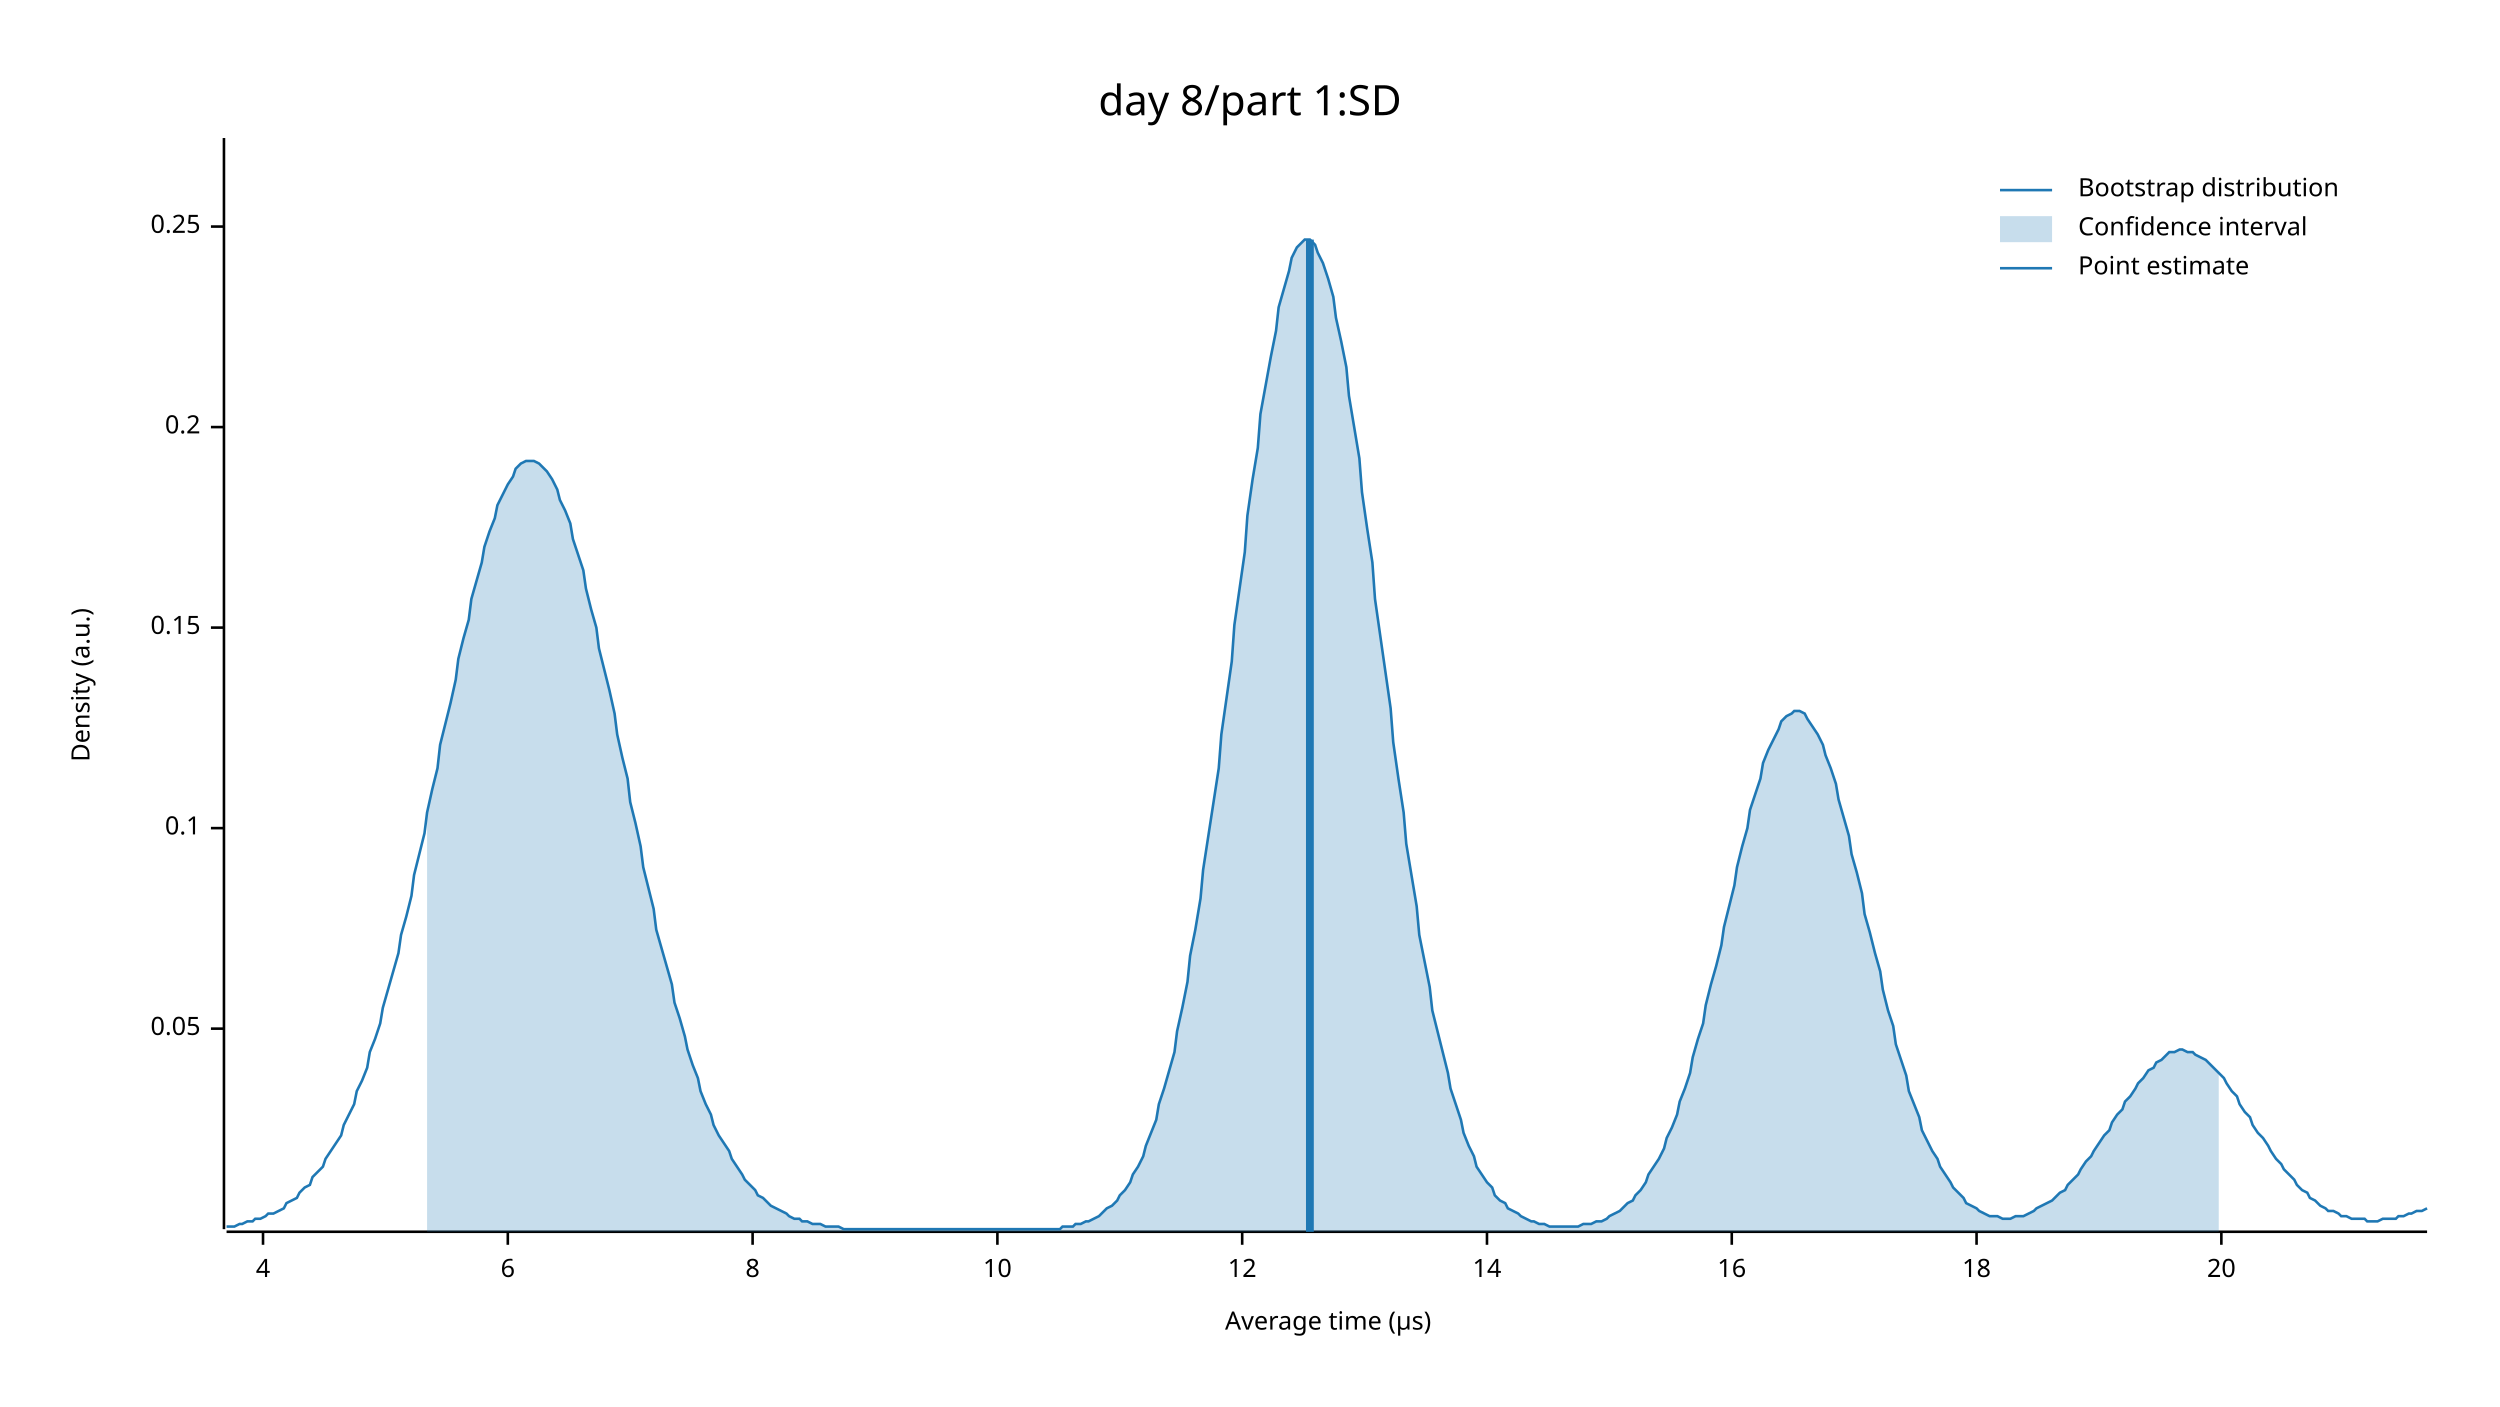
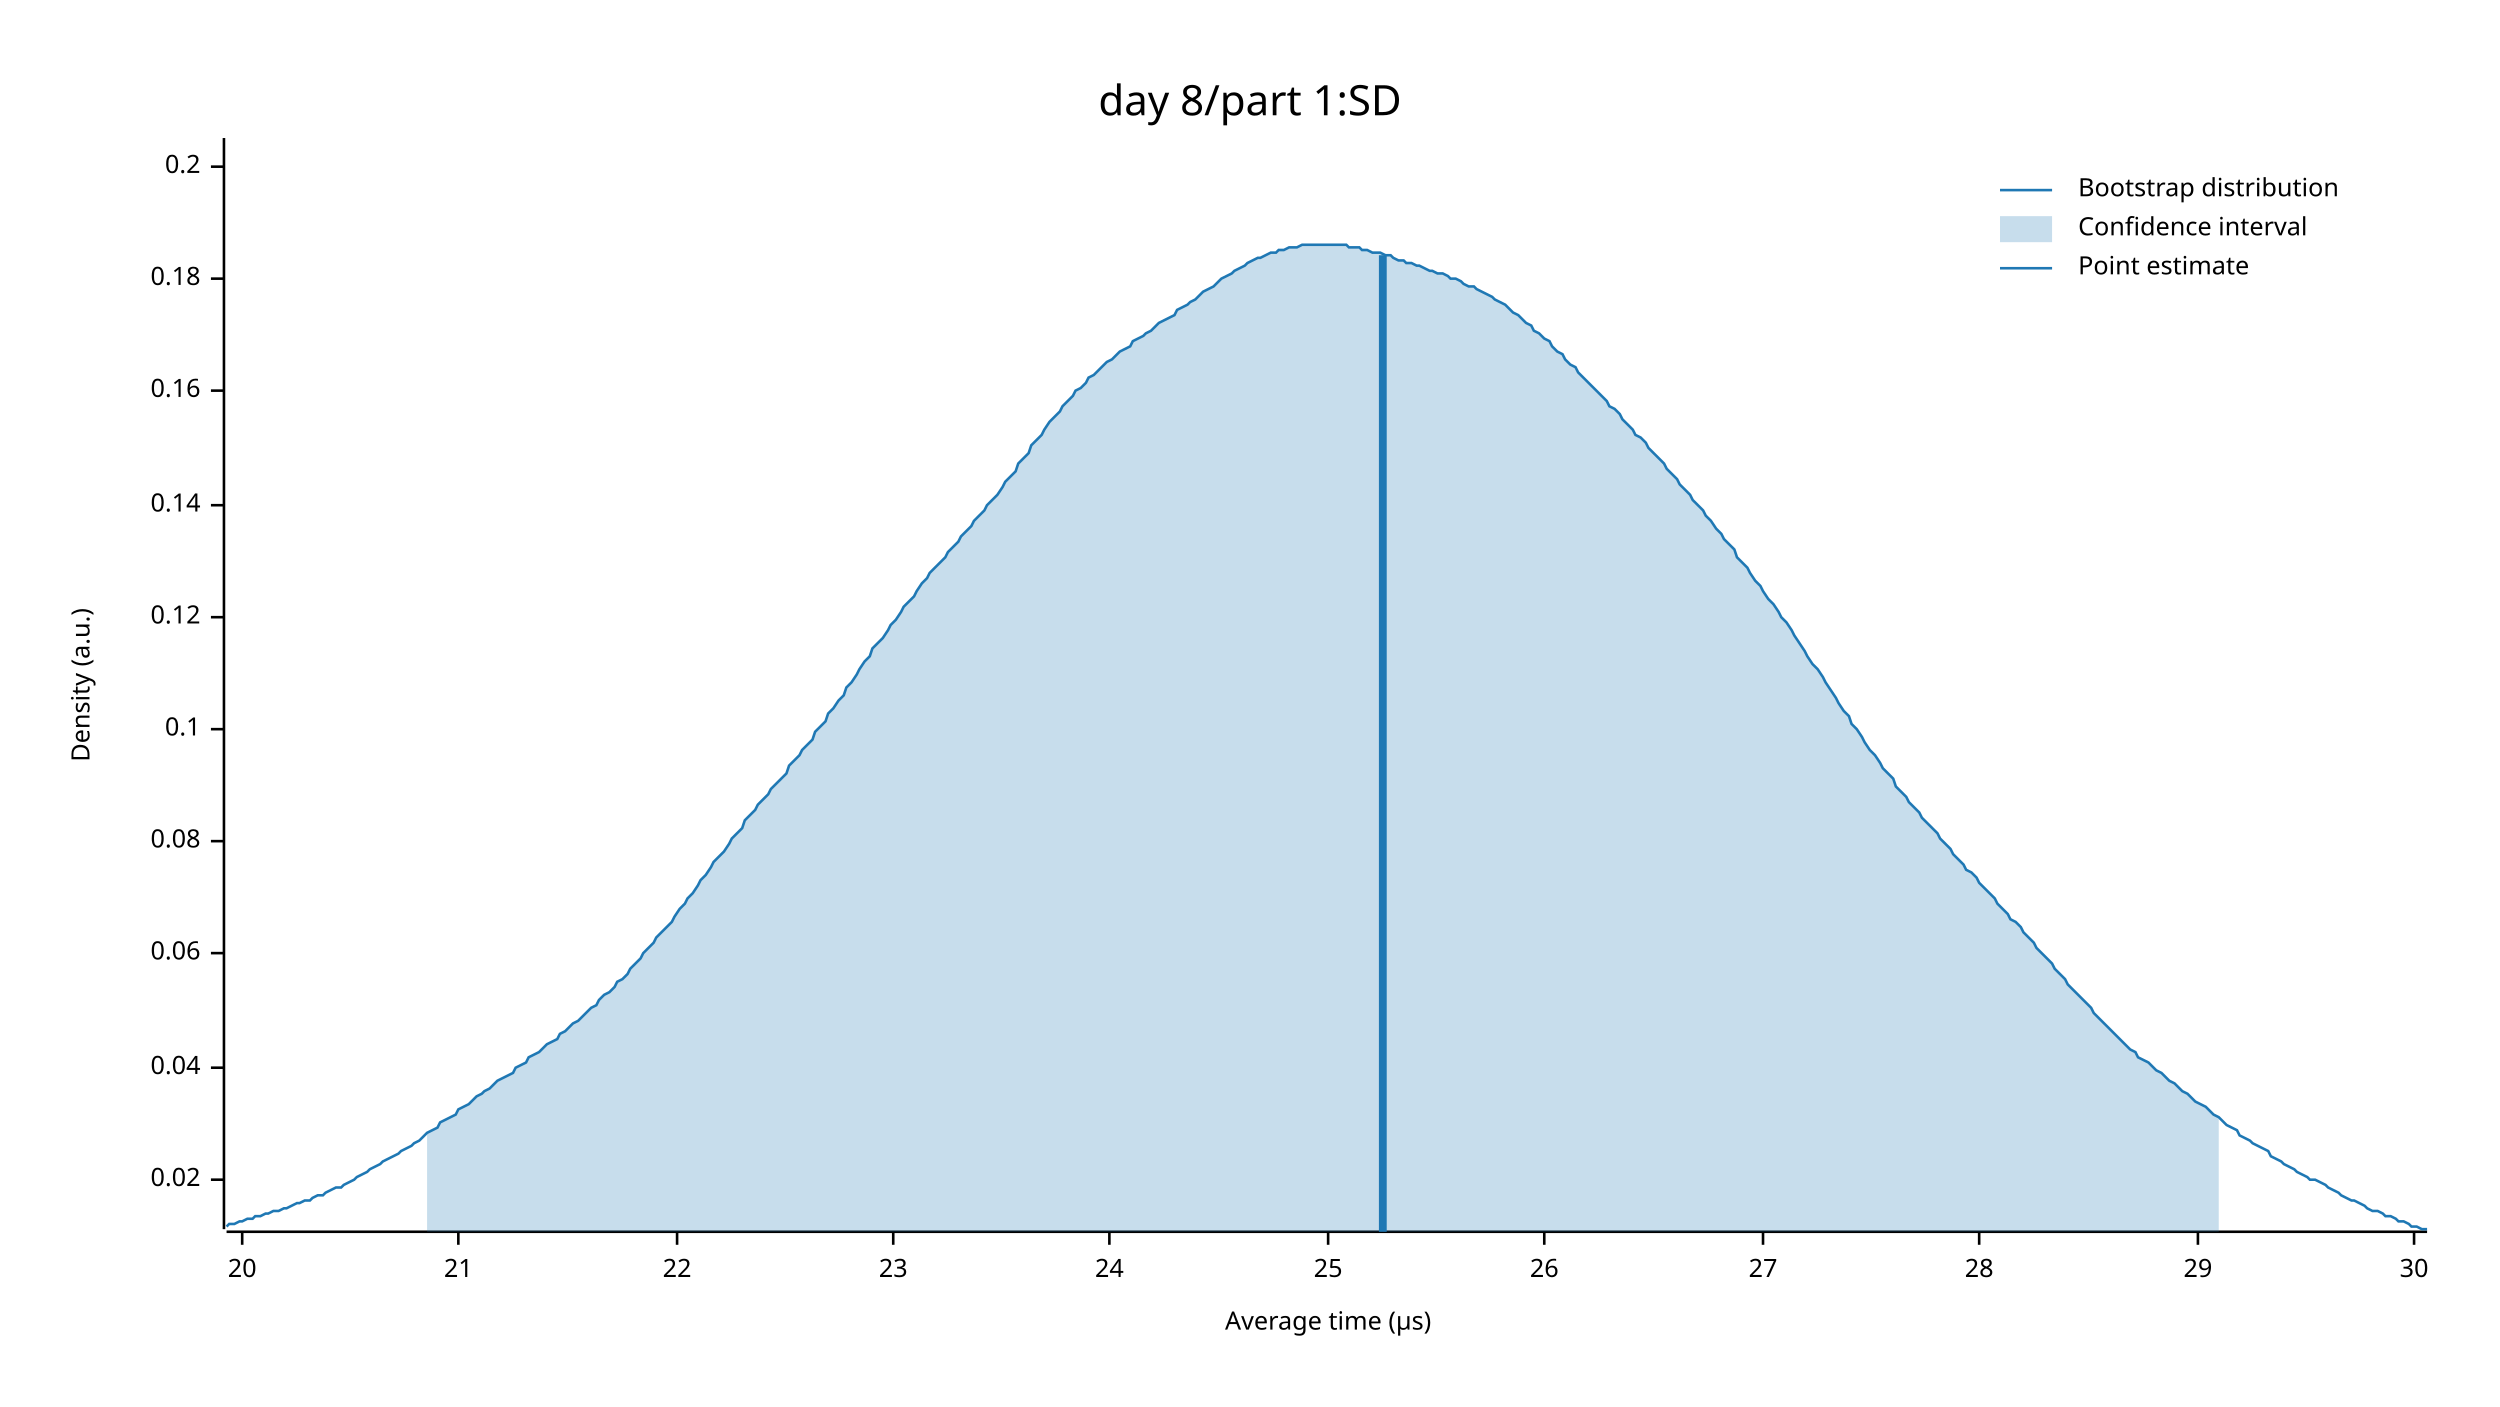
<svg xmlns="http://www.w3.org/2000/svg" width="960" height="540" viewBox="0 0 960 540">
  <text x="480" y="32" dy="0.76em" text-anchor="middle" font-family="sans-serif" font-size="16.129" opacity="1" fill="#000000">
day 8/part 1:SD
</text>
  <text x="27" y="263" dy="0.76em" text-anchor="middle" font-family="sans-serif" font-size="9.677" opacity="1" fill="#000000" transform="rotate(270, 27, 263)">
Density (a.u.)
</text>
  <text x="510" y="513" dy="-0.5ex" text-anchor="middle" font-family="sans-serif" font-size="9.677" opacity="1" fill="#000000">
Average time (µs)
</text>
  <polyline fill="none" opacity="1" stroke="#000000" stroke-width="1" points="86,53 86,472 " />
-   <text x="77" y="395" dy="0.5ex" text-anchor="end" font-family="sans-serif" font-size="9.677" opacity="1" fill="#000000">
- 0.05
+   <text x="77" y="453" dy="0.5ex" text-anchor="end" font-family="sans-serif" font-size="9.677" opacity="1" fill="#000000">
+ 0.02
</text>
-   <polyline fill="none" opacity="1" stroke="#000000" stroke-width="1" points="81,395 86,395 " />
-   <text x="77" y="318" dy="0.5ex" text-anchor="end" font-family="sans-serif" font-size="9.677" opacity="1" fill="#000000">
+   <polyline fill="none" opacity="1" stroke="#000000" stroke-width="1" points="81,453 86,453 " />
+   <text x="77" y="410" dy="0.5ex" text-anchor="end" font-family="sans-serif" font-size="9.677" opacity="1" fill="#000000">
+ 0.04
+ </text>
+   <polyline fill="none" opacity="1" stroke="#000000" stroke-width="1" points="81,410 86,410 " />
+   <text x="77" y="366" dy="0.5ex" text-anchor="end" font-family="sans-serif" font-size="9.677" opacity="1" fill="#000000">
+ 0.06
+ </text>
+   <polyline fill="none" opacity="1" stroke="#000000" stroke-width="1" points="81,366 86,366 " />
+   <text x="77" y="323" dy="0.5ex" text-anchor="end" font-family="sans-serif" font-size="9.677" opacity="1" fill="#000000">
+ 0.08
+ </text>
+   <polyline fill="none" opacity="1" stroke="#000000" stroke-width="1" points="81,323 86,323 " />
+   <text x="77" y="280" dy="0.5ex" text-anchor="end" font-family="sans-serif" font-size="9.677" opacity="1" fill="#000000">
0.1
</text>
-   <polyline fill="none" opacity="1" stroke="#000000" stroke-width="1" points="81,318 86,318 " />
-   <text x="77" y="241" dy="0.5ex" text-anchor="end" font-family="sans-serif" font-size="9.677" opacity="1" fill="#000000">
- 0.15
+   <polyline fill="none" opacity="1" stroke="#000000" stroke-width="1" points="81,280 86,280 " />
+   <text x="77" y="237" dy="0.5ex" text-anchor="end" font-family="sans-serif" font-size="9.677" opacity="1" fill="#000000">
+ 0.12
</text>
-   <polyline fill="none" opacity="1" stroke="#000000" stroke-width="1" points="81,241 86,241 " />
-   <text x="77" y="164" dy="0.5ex" text-anchor="end" font-family="sans-serif" font-size="9.677" opacity="1" fill="#000000">
+   <polyline fill="none" opacity="1" stroke="#000000" stroke-width="1" points="81,237 86,237 " />
+   <text x="77" y="194" dy="0.5ex" text-anchor="end" font-family="sans-serif" font-size="9.677" opacity="1" fill="#000000">
+ 0.14
+ </text>
+   <polyline fill="none" opacity="1" stroke="#000000" stroke-width="1" points="81,194 86,194 " />
+   <text x="77" y="150" dy="0.5ex" text-anchor="end" font-family="sans-serif" font-size="9.677" opacity="1" fill="#000000">
+ 0.16
+ </text>
+   <polyline fill="none" opacity="1" stroke="#000000" stroke-width="1" points="81,150 86,150 " />
+   <text x="77" y="107" dy="0.5ex" text-anchor="end" font-family="sans-serif" font-size="9.677" opacity="1" fill="#000000">
+ 0.18
+ </text>
+   <polyline fill="none" opacity="1" stroke="#000000" stroke-width="1" points="81,107 86,107 " />
+   <text x="77" y="64" dy="0.5ex" text-anchor="end" font-family="sans-serif" font-size="9.677" opacity="1" fill="#000000">
0.2
</text>
-   <polyline fill="none" opacity="1" stroke="#000000" stroke-width="1" points="81,164 86,164 " />
-   <text x="77" y="87" dy="0.5ex" text-anchor="end" font-family="sans-serif" font-size="9.677" opacity="1" fill="#000000">
- 0.25
- </text>
-   <polyline fill="none" opacity="1" stroke="#000000" stroke-width="1" points="81,87 86,87 " />
+   <polyline fill="none" opacity="1" stroke="#000000" stroke-width="1" points="81,64 86,64 " />
  <polyline fill="none" opacity="1" stroke="#000000" stroke-width="1" points="87,473 932,473 " />
-   <text x="101" y="483" dy="0.76em" text-anchor="middle" font-family="sans-serif" font-size="9.677" opacity="1" fill="#000000">
- 4
- </text>
-   <polyline fill="none" opacity="1" stroke="#000000" stroke-width="1" points="101,473 101,478 " />
-   <text x="195" y="483" dy="0.76em" text-anchor="middle" font-family="sans-serif" font-size="9.677" opacity="1" fill="#000000">
- 6
- </text>
-   <polyline fill="none" opacity="1" stroke="#000000" stroke-width="1" points="195,473 195,478 " />
-   <text x="289" y="483" dy="0.76em" text-anchor="middle" font-family="sans-serif" font-size="9.677" opacity="1" fill="#000000">
- 8
- </text>
-   <polyline fill="none" opacity="1" stroke="#000000" stroke-width="1" points="289,473 289,478 " />
-   <text x="383" y="483" dy="0.76em" text-anchor="middle" font-family="sans-serif" font-size="9.677" opacity="1" fill="#000000">
- 10
- </text>
-   <polyline fill="none" opacity="1" stroke="#000000" stroke-width="1" points="383,473 383,478 " />
-   <text x="477" y="483" dy="0.76em" text-anchor="middle" font-family="sans-serif" font-size="9.677" opacity="1" fill="#000000">
- 12
- </text>
-   <polyline fill="none" opacity="1" stroke="#000000" stroke-width="1" points="477,473 477,478 " />
-   <text x="571" y="483" dy="0.76em" text-anchor="middle" font-family="sans-serif" font-size="9.677" opacity="1" fill="#000000">
- 14
- </text>
-   <polyline fill="none" opacity="1" stroke="#000000" stroke-width="1" points="571,473 571,478 " />
-   <text x="665" y="483" dy="0.76em" text-anchor="middle" font-family="sans-serif" font-size="9.677" opacity="1" fill="#000000">
- 16
- </text>
-   <polyline fill="none" opacity="1" stroke="#000000" stroke-width="1" points="665,473 665,478 " />
-   <text x="759" y="483" dy="0.76em" text-anchor="middle" font-family="sans-serif" font-size="9.677" opacity="1" fill="#000000">
- 18
- </text>
-   <polyline fill="none" opacity="1" stroke="#000000" stroke-width="1" points="759,473 759,478 " />
-   <text x="853" y="483" dy="0.76em" text-anchor="middle" font-family="sans-serif" font-size="9.677" opacity="1" fill="#000000">
+   <text x="93" y="483" dy="0.76em" text-anchor="middle" font-family="sans-serif" font-size="9.677" opacity="1" fill="#000000">
20
</text>
-   <polyline fill="none" opacity="1" stroke="#000000" stroke-width="1" points="853,473 853,478 " />
-   <polyline fill="none" opacity="1" stroke="#1F78B4" stroke-width="1" points="87,471 88,471 90,471 92,470 93,470 95,469 97,469 98,468 100,468 102,467 103,466 105,466 107,465 109,464 110,462 112,461 114,460 115,458 117,456 119,455 120,452 122,450 124,448 125,445 127,442 129,439 131,436 132,432 134,428 136,424 137,419 139,415 141,410 142,404 144,399 146,393 147,387 149,380 151,373 153,366 154,359 156,352 158,344 159,336 161,328 163,320 164,312 166,303 168,295 169,286 171,278 173,270 175,261 176,253 178,245 180,238 181,230 183,223 185,216 186,210 188,204 190,199 191,194 193,190 195,186 197,183 198,180 200,178 202,177 203,177 205,177 207,178 208,179 210,181 212,184 214,188 215,192 217,196 219,201 220,207 222,213 224,219 225,226 227,234 229,241 230,249 232,257 234,265 236,274 237,282 239,291 241,299 242,308 244,316 246,325 247,333 249,341 251,349 252,357 254,364 256,371 258,378 259,385 261,391 263,398 264,403 266,409 268,414 269,419 271,424 273,428 274,432 276,436 278,439 280,442 281,445 283,448 285,451 286,453 288,455 290,457 291,459 293,460 295,462 296,463 298,464 300,465 302,466 303,467 305,468 307,468 308,469 310,469 312,470 313,470 315,470 317,471 318,471 320,471 322,471 324,472 325,472 327,472 329,472 330,472 332,472 334,472 335,472 337,472 339,472 341,472 342,472 344,472 346,472 347,472 349,472 351,472 352,472 354,472 356,472 357,472 359,472 361,472 363,472 364,472 366,472 368,472 369,472 371,472 373,472 374,472 376,472 378,472 379,472 381,472 383,472 385,472 386,472 388,472 390,472 391,472 393,472 395,472 396,472 398,472 400,472 401,472 403,472 405,472 407,472 408,471 410,471 412,471 413,470 415,470 417,469 418,469 420,468 422,467 423,466 425,464 427,463 429,461 430,459 432,457 434,454 435,451 437,448 439,444 440,440 442,435 444,430 445,424 447,418 449,411 451,404 452,396 454,387 456,377 457,367 459,357 461,345 462,334 464,321 466,308 468,295 469,282 471,268 473,254 474,240 476,226 478,212 479,198 481,184 483,172 484,159 486,148 488,137 490,127 491,118 493,111 495,104 496,99 498,95 500,93 501,92 503,92 505,94 506,97 508,101 510,107 512,114 513,122 515,131 517,141 518,152 520,164 522,176 523,189 525,203 527,216 528,230 530,244 532,258 534,272 535,285 537,299 539,312 540,324 542,336 544,348 545,359 547,369 549,379 550,388 552,396 554,404 556,412 557,418 559,424 561,430 562,435 564,440 566,444 567,448 569,451 571,454 573,456 574,459 576,461 578,462 579,464 581,465 583,466 584,467 586,468 588,469 589,469 591,470 593,470 595,471 596,471 598,471 600,471 601,471 603,471 605,471 606,471 608,470 610,470 611,470 613,469 615,469 617,468 618,467 620,466 622,465 623,464 625,462 627,461 628,459 630,457 632,454 633,451 635,448 637,445 639,441 640,437 642,433 644,428 645,423 647,418 649,412 650,406 652,399 654,393 655,386 657,378 659,371 661,363 662,356 664,348 666,340 667,333 669,325 671,318 672,311 674,305 676,299 677,293 679,288 681,284 683,280 684,277 686,275 688,274 689,273 691,273 693,274 694,276 696,279 698,282 700,286 701,290 703,295 705,301 706,307 708,314 710,321 711,328 713,335 715,343 716,351 718,358 720,366 722,373 723,380 725,388 727,394 728,401 730,407 732,413 733,419 735,424 737,429 738,434 740,438 742,442 744,445 745,448 747,451 749,454 750,456 752,458 754,460 755,462 757,463 759,464 760,465 762,466 764,467 766,467 767,467 769,468 771,468 772,468 774,467 776,467 777,467 779,466 781,465 782,464 784,463 786,462 788,461 789,460 791,458 793,457 794,455 796,453 798,451 799,449 801,446 803,444 804,442 806,439 808,436 810,434 811,431 813,428 815,426 816,423 818,421 820,418 821,416 823,414 825,411 827,410 828,408 830,407 832,405 833,404 835,404 837,403 838,403 840,404 842,404 843,405 845,406 847,407 849,409 850,410 852,412 854,414 855,416 857,419 859,421 860,424 862,427 864,429 865,432 867,435 869,437 871,440 872,442 874,445 876,447 877,449 879,451 881,453 882,455 884,457 886,458 887,460 889,461 891,463 893,464 894,465 896,465 898,466 899,467 901,467 903,468 904,468 906,468 908,468 909,469 911,469 913,469 915,468 916,468 918,468 920,468 921,467 923,467 925,466 926,466 928,465 930,465 932,464 " />
-   <polygon opacity="0.25" fill="#1F78B4" points="164,312 166,303 168,295 169,286 171,278 173,270 175,261 176,253 178,245 180,238 181,230 183,223 185,216 186,210 188,204 190,199 191,194 193,190 195,186 197,183 198,180 200,178 202,177 203,177 205,177 207,178 208,179 210,181 212,184 214,188 215,192 217,196 219,201 220,207 222,213 224,219 225,226 227,234 229,241 230,249 232,257 234,265 236,274 237,282 239,291 241,299 242,308 244,316 246,325 247,333 249,341 251,349 252,357 254,364 256,371 258,378 259,385 261,391 263,398 264,403 266,409 268,414 269,419 271,424 273,428 274,432 276,436 278,439 280,442 281,445 283,448 285,451 286,453 288,455 290,457 291,459 293,460 295,462 296,463 298,464 300,465 302,466 303,467 305,468 307,468 308,469 310,469 312,470 313,470 315,470 317,471 318,471 320,471 322,471 324,472 325,472 327,472 329,472 330,472 332,472 334,472 335,472 337,472 339,472 341,472 342,472 344,472 346,472 347,472 349,472 351,472 352,472 354,472 356,472 357,472 359,472 361,472 363,472 364,472 366,472 368,472 369,472 371,472 373,472 374,472 376,472 378,472 379,472 381,472 383,472 385,472 386,472 388,472 390,472 391,472 393,472 395,472 396,472 398,472 400,472 401,472 403,472 405,472 407,472 408,471 410,471 412,471 413,470 415,470 417,469 418,469 420,468 422,467 423,466 425,464 427,463 429,461 430,459 432,457 434,454 435,451 437,448 439,444 440,440 442,435 444,430 445,424 447,418 449,411 451,404 452,396 454,387 456,377 457,367 459,357 461,345 462,334 464,321 466,308 468,295 469,282 471,268 473,254 474,240 476,226 478,212 479,198 481,184 483,172 484,159 486,148 488,137 490,127 491,118 493,111 495,104 496,99 498,95 500,93 501,92 503,92 505,94 506,97 508,101 510,107 512,114 513,122 515,131 517,141 518,152 520,164 522,176 523,189 525,203 527,216 528,230 530,244 532,258 534,272 535,285 537,299 539,312 540,324 542,336 544,348 545,359 547,369 549,379 550,388 552,396 554,404 556,412 557,418 559,424 561,430 562,435 564,440 566,444 567,448 569,451 571,454 573,456 574,459 576,461 578,462 579,464 581,465 583,466 584,467 586,468 588,469 589,469 591,470 593,470 595,471 596,471 598,471 600,471 601,471 603,471 605,471 606,471 608,470 610,470 611,470 613,469 615,469 617,468 618,467 620,466 622,465 623,464 625,462 627,461 628,459 630,457 632,454 633,451 635,448 637,445 639,441 640,437 642,433 644,428 645,423 647,418 649,412 650,406 652,399 654,393 655,386 657,378 659,371 661,363 662,356 664,348 666,340 667,333 669,325 671,318 672,311 674,305 676,299 677,293 679,288 681,284 683,280 684,277 686,275 688,274 689,273 691,273 693,274 694,276 696,279 698,282 700,286 701,290 703,295 705,301 706,307 708,314 710,321 711,328 713,335 715,343 716,351 718,358 720,366 722,373 723,380 725,388 727,394 728,401 730,407 732,413 733,419 735,424 737,429 738,434 740,438 742,442 744,445 745,448 747,451 749,454 750,456 752,458 754,460 755,462 757,463 759,464 760,465 762,466 764,467 766,467 767,467 769,468 771,468 772,468 774,467 776,467 777,467 779,466 781,465 782,464 784,463 786,462 788,461 789,460 791,458 793,457 794,455 796,453 798,451 799,449 801,446 803,444 804,442 806,439 808,436 810,434 811,431 813,428 815,426 816,423 818,421 820,418 821,416 823,414 825,411 827,410 828,408 830,407 832,405 833,404 835,404 837,403 838,403 840,404 842,404 843,405 845,406 847,407 849,409 850,410 852,412 852,473 164,473 " />
-   <polyline fill="none" opacity="1" stroke="#1F78B4" stroke-width="3" points="503,473 503,92 " />
+   <polyline fill="none" opacity="1" stroke="#000000" stroke-width="1" points="93,473 93,478 " />
+   <text x="176" y="483" dy="0.76em" text-anchor="middle" font-family="sans-serif" font-size="9.677" opacity="1" fill="#000000">
+ 21
+ </text>
+   <polyline fill="none" opacity="1" stroke="#000000" stroke-width="1" points="176,473 176,478 " />
+   <text x="260" y="483" dy="0.76em" text-anchor="middle" font-family="sans-serif" font-size="9.677" opacity="1" fill="#000000">
+ 22
+ </text>
+   <polyline fill="none" opacity="1" stroke="#000000" stroke-width="1" points="260,473 260,478 " />
+   <text x="343" y="483" dy="0.76em" text-anchor="middle" font-family="sans-serif" font-size="9.677" opacity="1" fill="#000000">
+ 23
+ </text>
+   <polyline fill="none" opacity="1" stroke="#000000" stroke-width="1" points="343,473 343,478 " />
+   <text x="426" y="483" dy="0.76em" text-anchor="middle" font-family="sans-serif" font-size="9.677" opacity="1" fill="#000000">
+ 24
+ </text>
+   <polyline fill="none" opacity="1" stroke="#000000" stroke-width="1" points="426,473 426,478 " />
+   <text x="510" y="483" dy="0.76em" text-anchor="middle" font-family="sans-serif" font-size="9.677" opacity="1" fill="#000000">
+ 25
+ </text>
+   <polyline fill="none" opacity="1" stroke="#000000" stroke-width="1" points="510,473 510,478 " />
+   <text x="593" y="483" dy="0.76em" text-anchor="middle" font-family="sans-serif" font-size="9.677" opacity="1" fill="#000000">
+ 26
+ </text>
+   <polyline fill="none" opacity="1" stroke="#000000" stroke-width="1" points="593,473 593,478 " />
+   <text x="677" y="483" dy="0.76em" text-anchor="middle" font-family="sans-serif" font-size="9.677" opacity="1" fill="#000000">
+ 27
+ </text>
+   <polyline fill="none" opacity="1" stroke="#000000" stroke-width="1" points="677,473 677,478 " />
+   <text x="760" y="483" dy="0.76em" text-anchor="middle" font-family="sans-serif" font-size="9.677" opacity="1" fill="#000000">
+ 28
+ </text>
+   <polyline fill="none" opacity="1" stroke="#000000" stroke-width="1" points="760,473 760,478 " />
+   <text x="844" y="483" dy="0.76em" text-anchor="middle" font-family="sans-serif" font-size="9.677" opacity="1" fill="#000000">
+ 29
+ </text>
+   <polyline fill="none" opacity="1" stroke="#000000" stroke-width="1" points="844,473 844,478 " />
+   <text x="927" y="483" dy="0.76em" text-anchor="middle" font-family="sans-serif" font-size="9.677" opacity="1" fill="#000000">
+ 30
+ </text>
+   <polyline fill="none" opacity="1" stroke="#000000" stroke-width="1" points="927,473 927,478 " />
+   <polyline fill="none" opacity="1" stroke="#1F78B4" stroke-width="1" points="87,471 88,470 90,470 92,469 93,469 95,468 97,468 98,467 100,467 102,466 103,466 105,465 107,465 109,464 110,464 112,463 114,462 115,462 117,461 119,461 120,460 122,459 124,459 125,458 127,457 129,456 131,456 132,455 134,454 136,453 137,452 139,451 141,450 142,449 144,448 146,447 147,446 149,445 151,444 153,443 154,442 156,441 158,440 159,439 161,438 163,436 164,435 166,434 168,433 169,431 171,430 173,429 175,428 176,426 178,425 180,424 181,423 183,421 185,420 186,419 188,418 190,416 191,415 193,414 195,413 197,412 198,410 200,409 202,408 203,406 205,405 207,404 208,403 210,401 212,400 214,399 215,397 217,396 219,394 220,393 222,392 224,390 225,389 227,387 229,386 230,384 232,382 234,381 236,379 237,377 239,376 241,374 242,372 244,370 246,368 247,366 249,364 251,362 252,360 254,358 256,356 258,354 259,352 261,349 263,347 264,345 266,343 268,340 269,338 271,336 273,333 274,331 276,329 278,327 280,324 281,322 283,320 285,318 286,315 288,313 290,311 291,309 293,307 295,305 296,303 298,301 300,299 302,297 303,294 305,292 307,290 308,288 310,286 312,284 313,281 315,279 317,277 318,274 320,272 322,269 324,267 325,264 327,262 329,259 330,257 332,254 334,252 335,249 337,247 339,245 341,242 342,240 344,238 346,235 347,233 349,231 351,229 352,227 354,224 356,222 357,220 359,218 361,216 363,214 364,212 366,210 368,208 369,206 371,204 373,202 374,200 376,198 378,196 379,194 381,192 383,190 385,187 386,185 388,183 390,181 391,178 393,176 395,174 396,171 398,169 400,167 401,165 403,162 405,160 407,158 408,156 410,154 412,152 413,150 415,149 417,147 418,145 420,144 422,142 423,141 425,139 427,138 429,136 430,135 432,134 434,133 435,131 437,130 439,129 440,128 442,127 444,125 445,124 447,123 449,122 451,121 452,119 454,118 456,117 457,116 459,115 461,113 462,112 464,111 466,110 468,108 469,107 471,106 473,105 474,104 476,103 478,102 479,101 481,100 483,99 484,99 486,98 488,97 490,97 491,96 493,96 495,95 496,95 498,95 500,94 501,94 503,94 505,94 506,94 508,94 510,94 512,94 513,94 515,94 517,94 518,95 520,95 522,95 523,96 525,96 527,97 528,97 530,97 532,98 534,98 535,99 537,100 539,100 540,101 542,101 544,102 545,102 547,103 549,104 550,104 552,105 554,105 556,106 557,107 559,107 561,108 562,109 564,110 566,110 567,111 569,112 571,113 573,114 574,115 576,116 578,117 579,118 581,120 583,121 584,122 586,124 588,125 589,127 591,128 593,130 595,131 596,133 598,135 600,136 601,138 603,140 605,141 606,143 608,145 610,147 611,148 613,150 615,152 617,154 618,156 620,157 622,159 623,161 625,163 627,165 628,167 630,168 632,170 633,172 635,174 637,176 639,178 640,180 642,182 644,184 645,186 647,188 649,190 650,192 652,194 654,196 655,198 657,200 659,203 661,205 662,207 664,209 666,211 667,214 669,216 671,218 672,220 674,223 676,225 677,227 679,230 681,232 683,235 684,237 686,239 688,242 689,244 691,247 693,250 694,252 696,255 698,257 700,260 701,262 703,265 705,268 706,270 708,273 710,275 711,278 713,280 715,283 716,285 718,288 720,290 722,293 723,295 725,297 727,299 728,302 730,304 732,306 733,308 735,310 737,312 738,314 740,316 742,318 744,320 745,322 747,324 749,326 750,328 752,330 754,332 755,334 757,335 759,337 760,339 762,341 764,343 766,345 767,347 769,349 771,351 772,353 774,354 776,356 777,358 779,360 781,362 782,364 784,366 786,368 788,370 789,372 791,374 793,376 794,378 796,380 798,382 799,383 801,385 803,387 804,389 806,391 808,393 810,395 811,396 813,398 815,400 816,401 818,403 820,404 821,406 823,407 825,408 827,410 828,411 830,412 832,414 833,415 835,416 837,418 838,419 840,420 842,422 843,423 845,424 847,425 849,427 850,428 852,429 854,431 855,432 857,433 859,434 860,436 862,437 864,438 865,439 867,440 869,441 871,442 872,444 874,445 876,446 877,447 879,448 881,449 882,450 884,451 886,452 887,453 889,453 891,454 893,455 894,456 896,457 898,458 899,459 901,460 903,461 904,461 906,462 908,463 909,464 911,465 913,465 915,466 916,467 918,467 920,468 921,469 923,469 925,470 926,471 928,471 930,472 932,472 " />
+   <polygon opacity="0.25" fill="#1F78B4" points="164,435 166,434 168,433 169,431 171,430 173,429 175,428 176,426 178,425 180,424 181,423 183,421 185,420 186,419 188,418 190,416 191,415 193,414 195,413 197,412 198,410 200,409 202,408 203,406 205,405 207,404 208,403 210,401 212,400 214,399 215,397 217,396 219,394 220,393 222,392 224,390 225,389 227,387 229,386 230,384 232,382 234,381 236,379 237,377 239,376 241,374 242,372 244,370 246,368 247,366 249,364 251,362 252,360 254,358 256,356 258,354 259,352 261,349 263,347 264,345 266,343 268,340 269,338 271,336 273,333 274,331 276,329 278,327 280,324 281,322 283,320 285,318 286,315 288,313 290,311 291,309 293,307 295,305 296,303 298,301 300,299 302,297 303,294 305,292 307,290 308,288 310,286 312,284 313,281 315,279 317,277 318,274 320,272 322,269 324,267 325,264 327,262 329,259 330,257 332,254 334,252 335,249 337,247 339,245 341,242 342,240 344,238 346,235 347,233 349,231 351,229 352,227 354,224 356,222 357,220 359,218 361,216 363,214 364,212 366,210 368,208 369,206 371,204 373,202 374,200 376,198 378,196 379,194 381,192 383,190 385,187 386,185 388,183 390,181 391,178 393,176 395,174 396,171 398,169 400,167 401,165 403,162 405,160 407,158 408,156 410,154 412,152 413,150 415,149 417,147 418,145 420,144 422,142 423,141 425,139 427,138 429,136 430,135 432,134 434,133 435,131 437,130 439,129 440,128 442,127 444,125 445,124 447,123 449,122 451,121 452,119 454,118 456,117 457,116 459,115 461,113 462,112 464,111 466,110 468,108 469,107 471,106 473,105 474,104 476,103 478,102 479,101 481,100 483,99 484,99 486,98 488,97 490,97 491,96 493,96 495,95 496,95 498,95 500,94 501,94 503,94 505,94 506,94 508,94 510,94 512,94 513,94 515,94 517,94 518,95 520,95 522,95 523,96 525,96 527,97 528,97 530,97 532,98 534,98 535,99 537,100 539,100 540,101 542,101 544,102 545,102 547,103 549,104 550,104 552,105 554,105 556,106 557,107 559,107 561,108 562,109 564,110 566,110 567,111 569,112 571,113 573,114 574,115 576,116 578,117 579,118 581,120 583,121 584,122 586,124 588,125 589,127 591,128 593,130 595,131 596,133 598,135 600,136 601,138 603,140 605,141 606,143 608,145 610,147 611,148 613,150 615,152 617,154 618,156 620,157 622,159 623,161 625,163 627,165 628,167 630,168 632,170 633,172 635,174 637,176 639,178 640,180 642,182 644,184 645,186 647,188 649,190 650,192 652,194 654,196 655,198 657,200 659,203 661,205 662,207 664,209 666,211 667,214 669,216 671,218 672,220 674,223 676,225 677,227 679,230 681,232 683,235 684,237 686,239 688,242 689,244 691,247 693,250 694,252 696,255 698,257 700,260 701,262 703,265 705,268 706,270 708,273 710,275 711,278 713,280 715,283 716,285 718,288 720,290 722,293 723,295 725,297 727,299 728,302 730,304 732,306 733,308 735,310 737,312 738,314 740,316 742,318 744,320 745,322 747,324 749,326 750,328 752,330 754,332 755,334 757,335 759,337 760,339 762,341 764,343 766,345 767,347 769,349 771,351 772,353 774,354 776,356 777,358 779,360 781,362 782,364 784,366 786,368 788,370 789,372 791,374 793,376 794,378 796,380 798,382 799,383 801,385 803,387 804,389 806,391 808,393 810,395 811,396 813,398 815,400 816,401 818,403 820,404 821,406 823,407 825,408 827,410 828,411 830,412 832,414 833,415 835,416 837,418 838,419 840,420 842,422 843,423 845,424 847,425 849,427 850,428 852,429 852,473 164,473 " />
+   <polyline fill="none" opacity="1" stroke="#1F78B4" stroke-width="3" points="531,473 531,98 " />
  <text x="798" y="68" dy="0.76em" text-anchor="start" font-family="sans-serif" font-size="9.677" opacity="1" fill="#000000">
Bootstrap distribution
</text>
  <text x="798" y="83" dy="0.76em" text-anchor="start" font-family="sans-serif" font-size="9.677" opacity="1" fill="#000000">
Confidence interval
</text>
  <text x="798" y="98" dy="0.76em" text-anchor="start" font-family="sans-serif" font-size="9.677" opacity="1" fill="#000000">
Point estimate
</text>
  <polyline fill="none" opacity="1" stroke="#1F78B4" stroke-width="1" points="768,73 788,73 " />
  <rect x="768" y="83" width="20" height="10" opacity="0.25" fill="#1F78B4" stroke="none" />
  <polyline fill="none" opacity="1" stroke="#1F78B4" stroke-width="1" points="768,103 788,103 " />
</svg>
